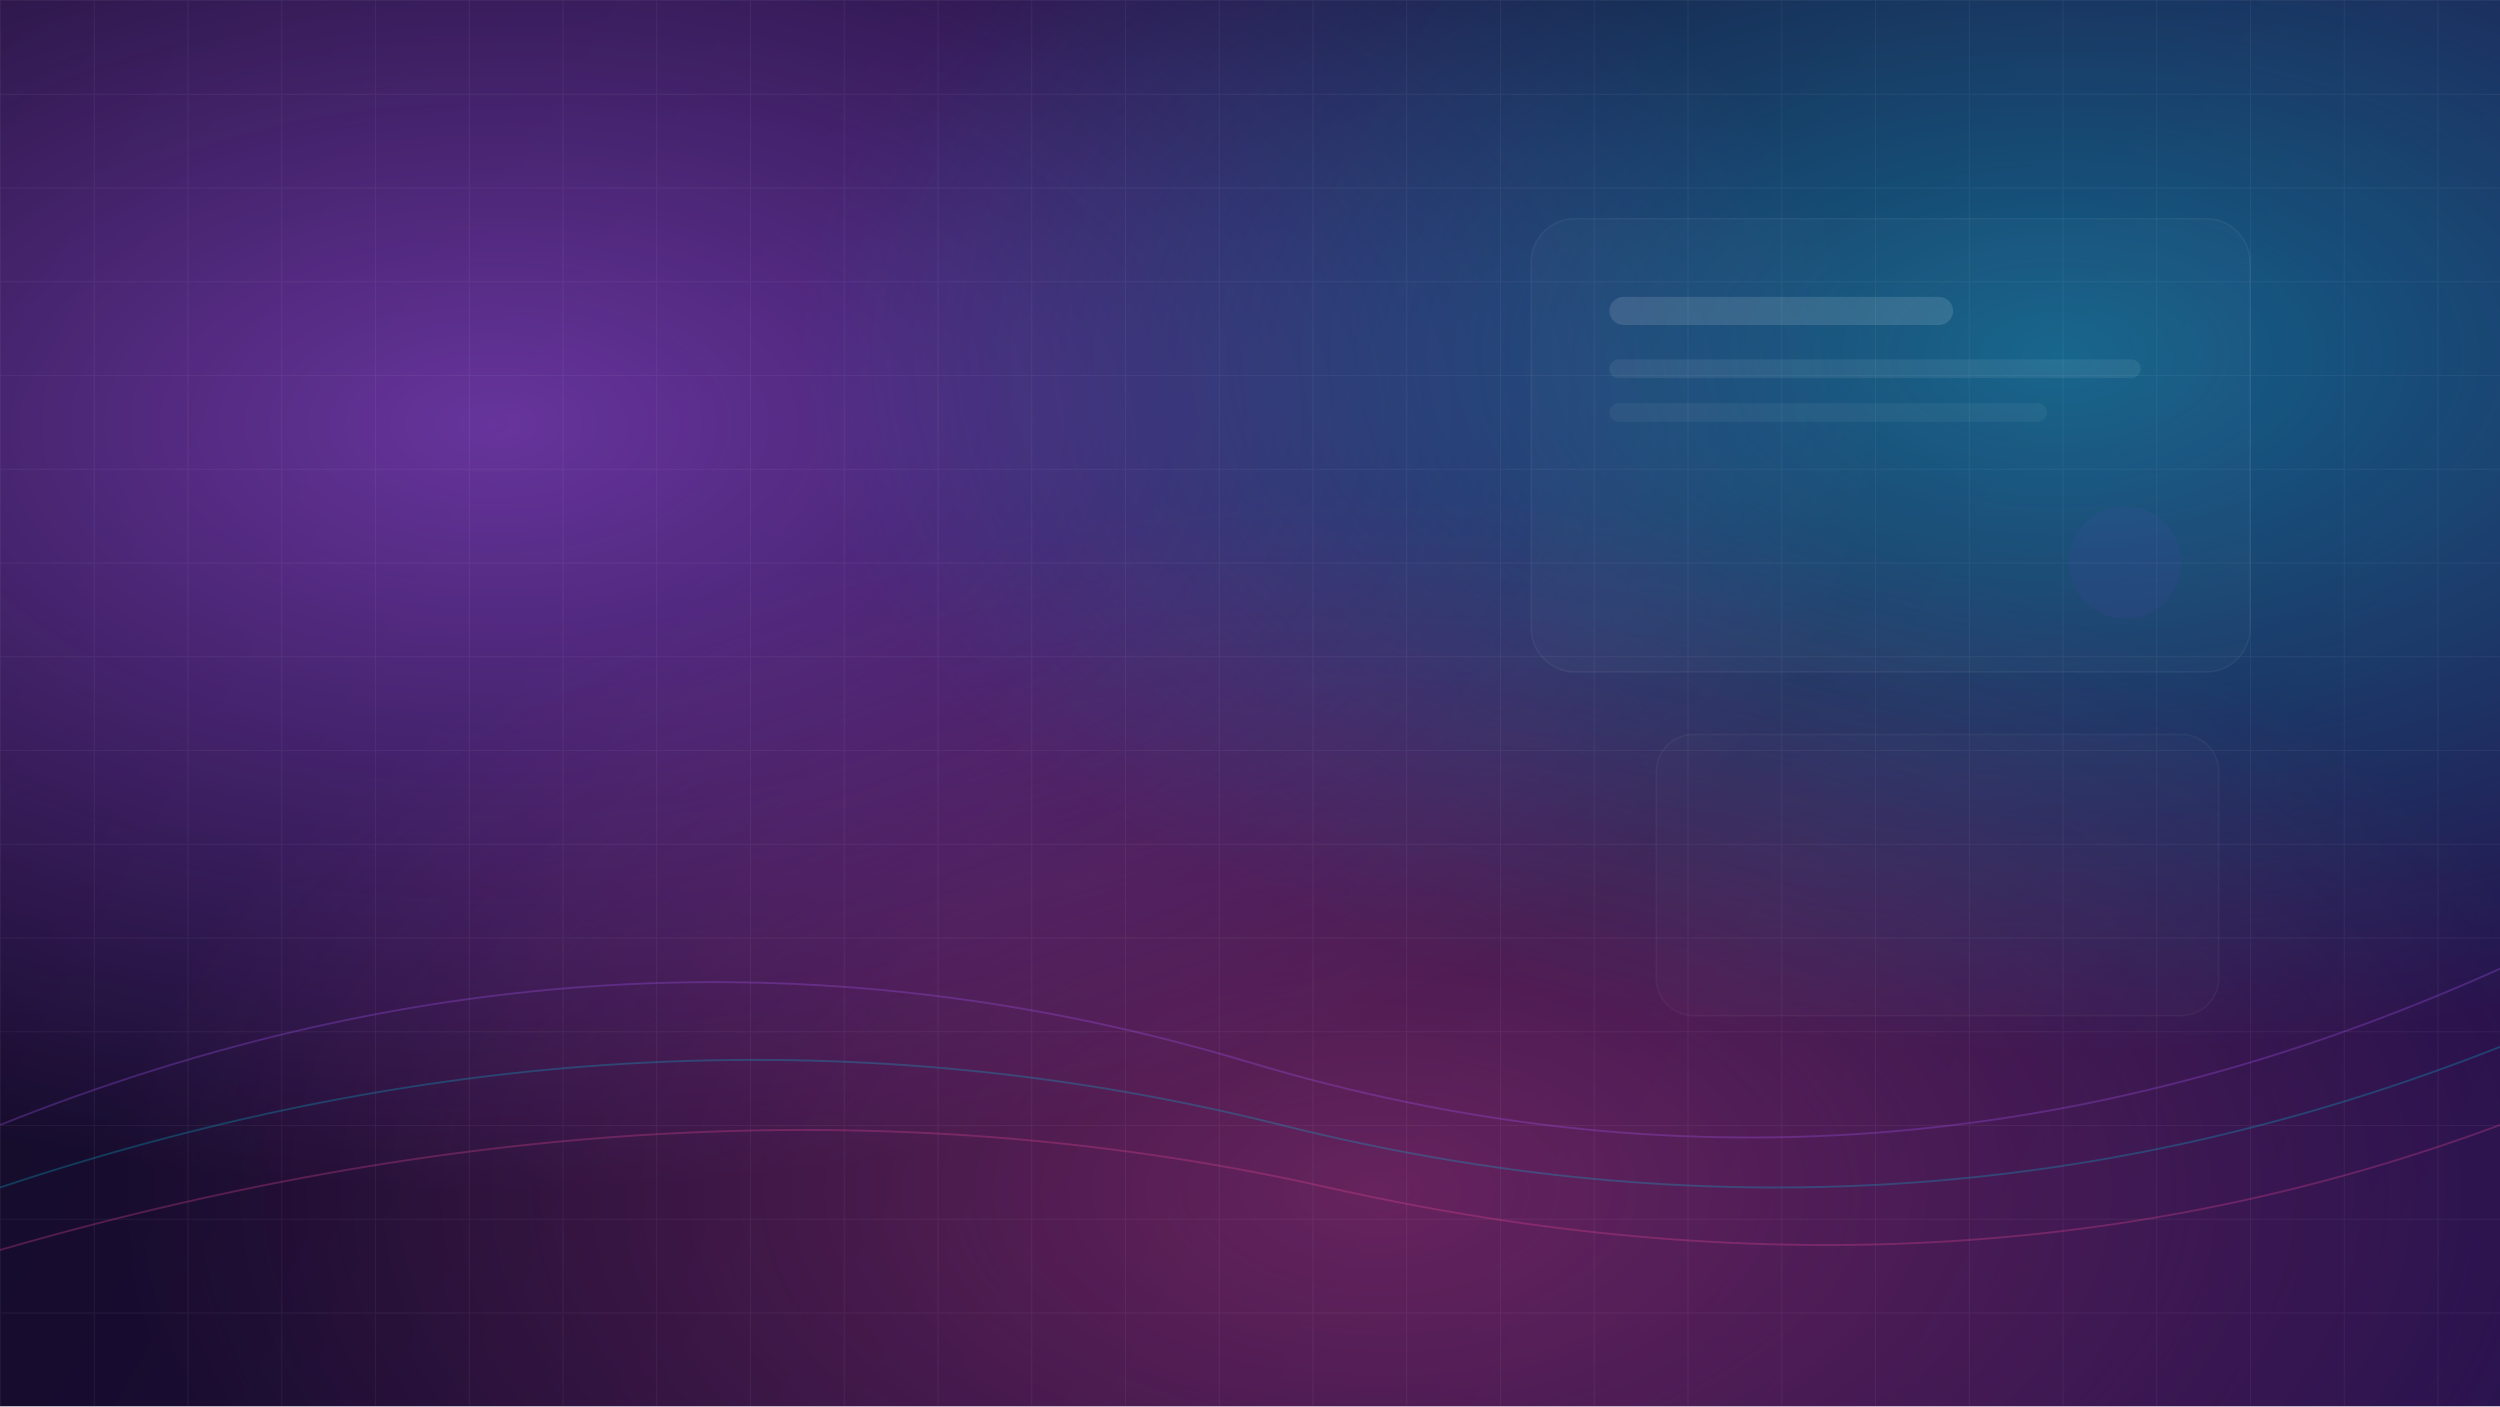
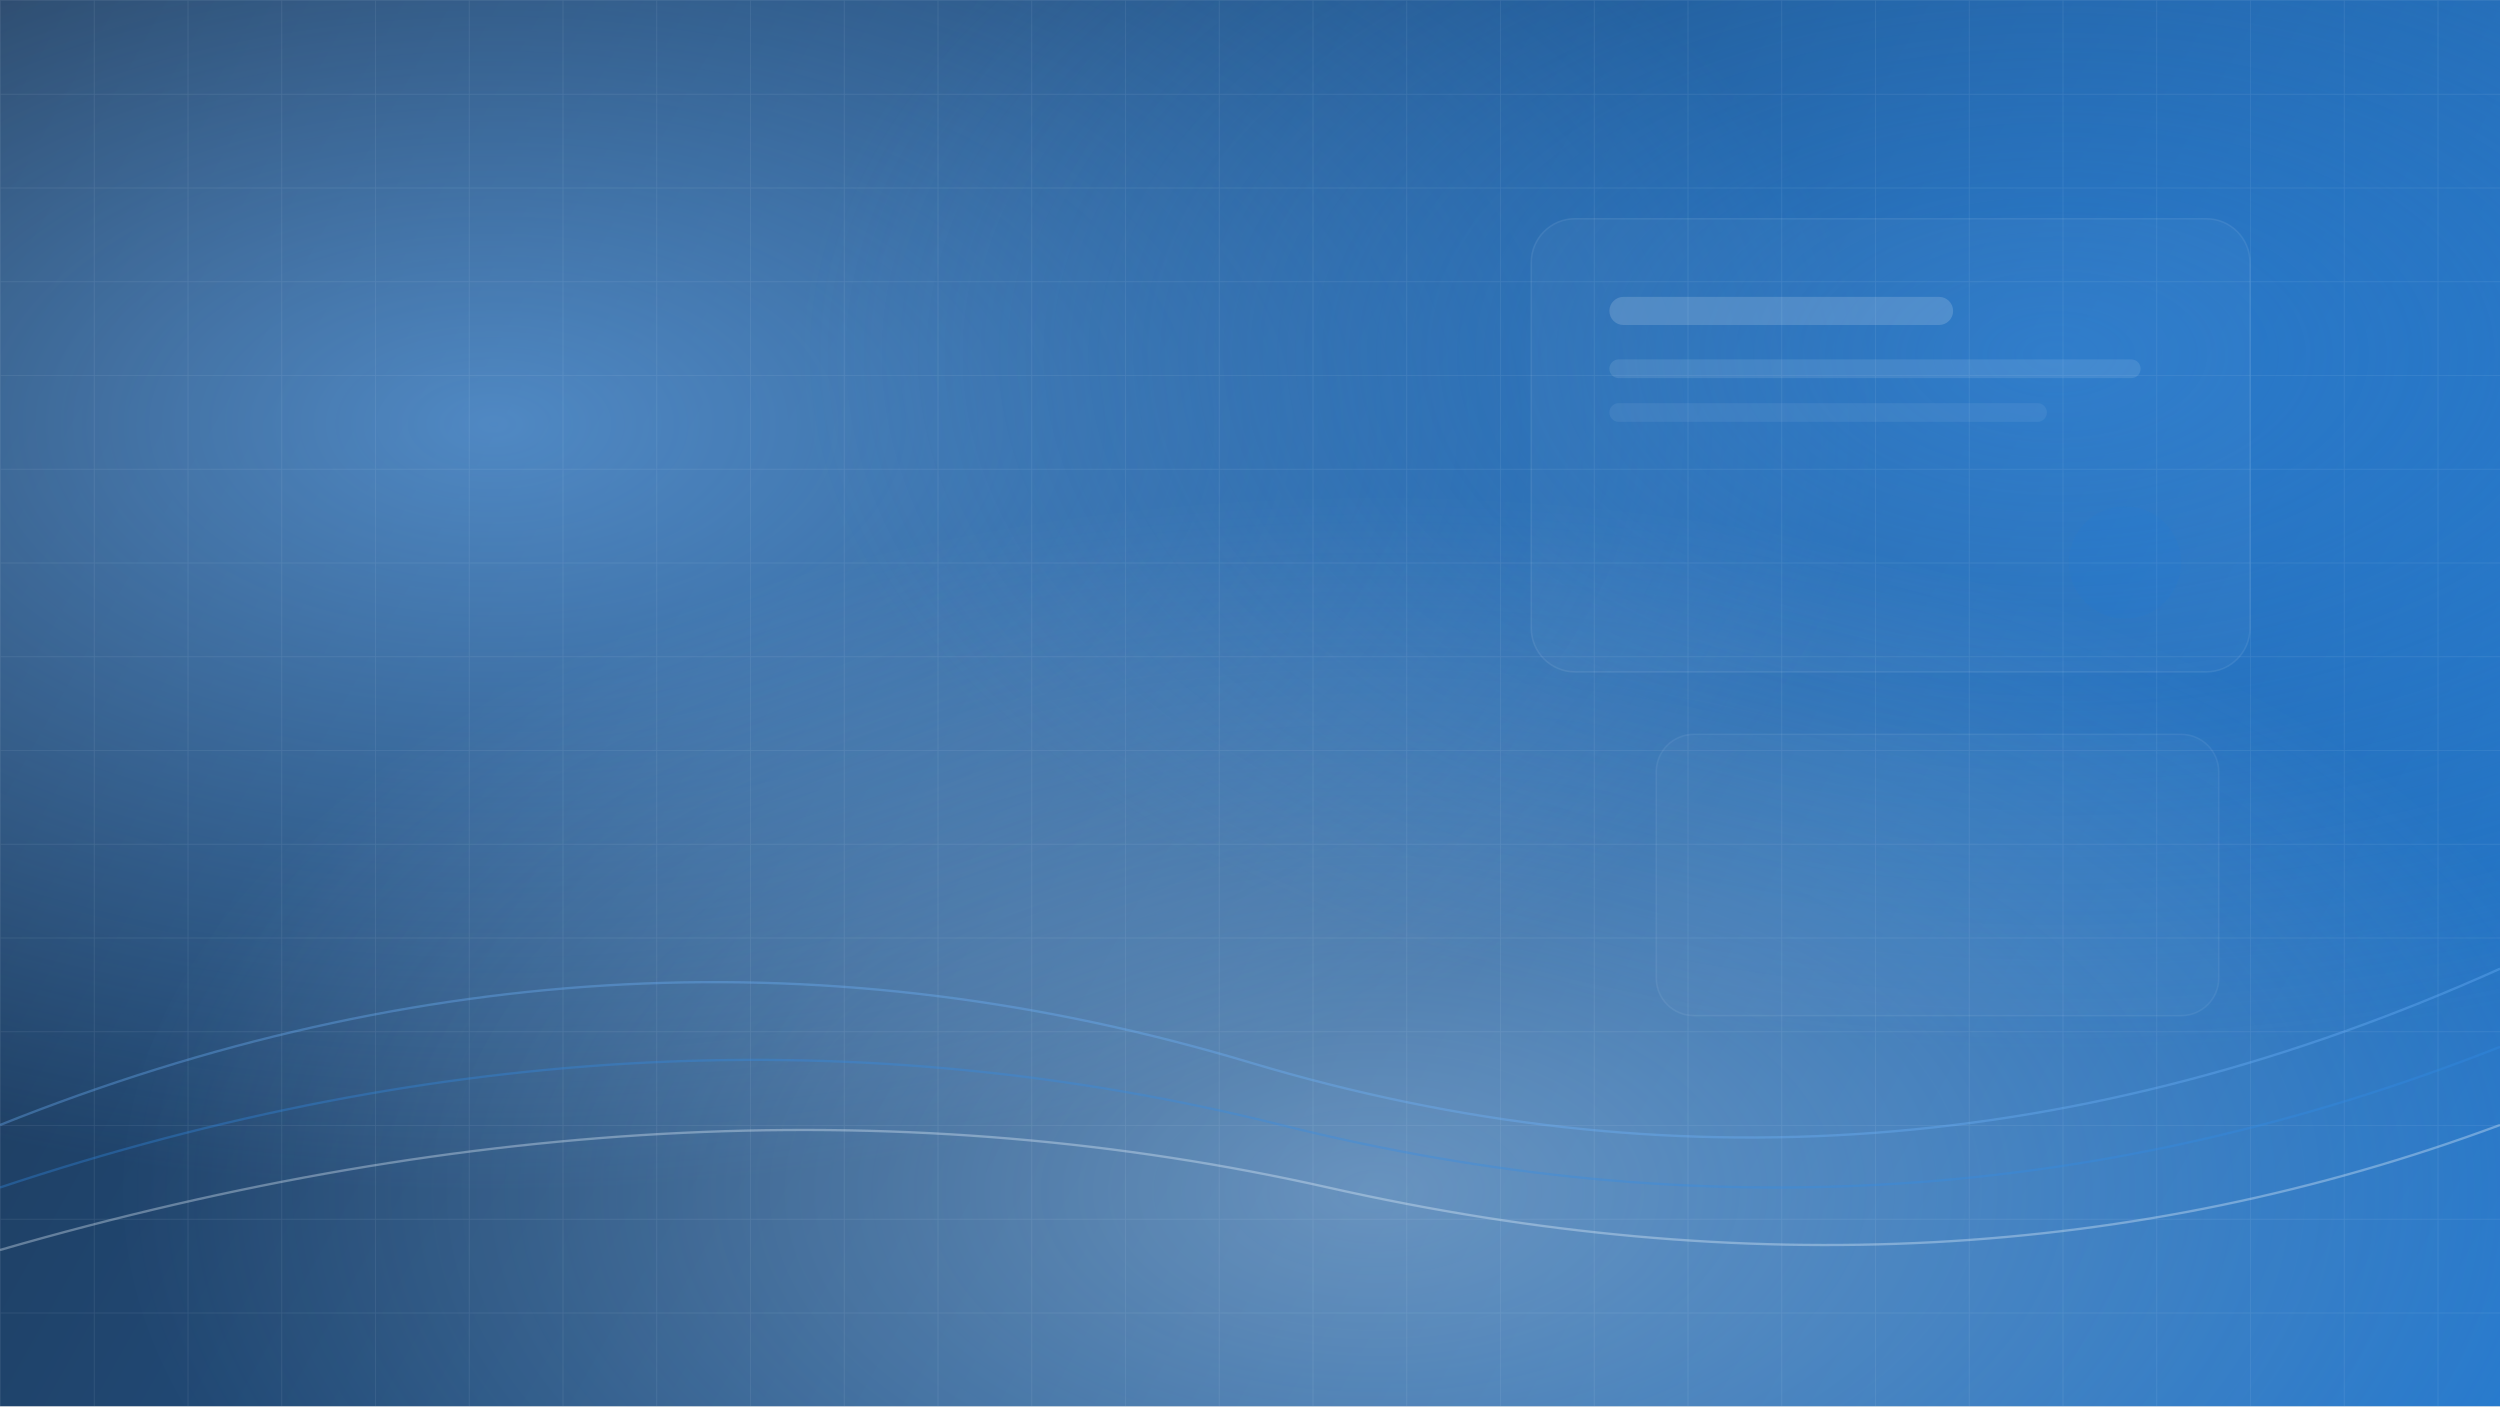
<svg xmlns="http://www.w3.org/2000/svg" viewBox="0 0 1600 900" fill="none">
  <defs>
    <linearGradient id="bg" x1="0" y1="0" x2="1600" y2="900" gradientUnits="userSpaceOnUse">
-       <stop offset="0%" stop-color="#120a24" />
-       <stop offset="100%" stop-color="#26124d" />
+       <stop offset="0%" stop-color="#1E334D" />
+       <stop offset="100%" stop-color="#2478CC" />
    </linearGradient>
    <radialGradient id="orb1" cx="0.2" cy="0.3" r="0.55">
-       <stop offset="0%" stop-color="#a855f7" stop-opacity="0.55" />
-       <stop offset="100%" stop-color="#a855f7" stop-opacity="0" />
+       <stop offset="0%" stop-color="#70B7FF" stop-opacity="0.6" />
+       <stop offset="100%" stop-color="#70B7FF" stop-opacity="0" />
    </radialGradient>
    <radialGradient id="orb2" cx="0.82" cy="0.25" r="0.5">
-       <stop offset="0%" stop-color="#06b6d4" stop-opacity="0.5" />
-       <stop offset="100%" stop-color="#06b6d4" stop-opacity="0" />
+       <stop offset="0%" stop-color="#318CE7" stop-opacity="0.55" />
+       <stop offset="100%" stop-color="#318CE7" stop-opacity="0" />
    </radialGradient>
    <radialGradient id="orb3" cx="0.55" cy="0.85" r="0.5">
-       <stop offset="0%" stop-color="#ec4899" stop-opacity="0.35" />
-       <stop offset="100%" stop-color="#ec4899" stop-opacity="0" />
+       <stop offset="0%" stop-color="#EAF5FF" stop-opacity="0.35" />
+       <stop offset="100%" stop-color="#EAF5FF" stop-opacity="0" />
    </radialGradient>
    <pattern id="grid" width="60" height="60" patternUnits="userSpaceOnUse">
-       <path d="M 60 0 L 0 0 0 60" fill="none" stroke="white" stroke-opacity="0.06" stroke-width="1" />
+       <path d="M 60 0 L 0 0 0 60" fill="none" stroke="#EAF5FF" stroke-opacity="0.09" stroke-width="1" />
    </pattern>
  </defs>
  <rect width="1600" height="900" fill="url(#bg)" />
  <rect width="1600" height="900" fill="url(#orb1)" />
  <rect width="1600" height="900" fill="url(#orb2)" />
  <rect width="1600" height="900" fill="url(#orb3)" />
  <rect width="1600" height="900" fill="url(#grid)" />
-   <g opacity="0.28" stroke="white" stroke-width="1.2">
-     <path d="M0 720 Q 400 560 800 680 T 1600 620" fill="none" stroke="#a855f7" />
-     <path d="M0 760 Q 420 620 820 720 T 1600 670" fill="none" stroke="#06b6d4" />
-     <path d="M0 800 Q 450 670 850 760 T 1600 720" fill="none" stroke="#ec4899" />
+   <g opacity="0.34" stroke-width="1.5">
+     <path d="M0 720 Q 400 560 800 680 T 1600 620" fill="none" stroke="#70B7FF" />
+     <path d="M0 760 Q 420 620 820 720 T 1600 670" fill="none" stroke="#318CE7" />
+     <path d="M0 800 Q 450 670 850 760 T 1600 720" fill="none" stroke="#EAF5FF" />
  </g>
-   <g opacity="0.14">
-     <rect x="980" y="140" width="460" height="290" rx="28" fill="white" fill-opacity="0.14" stroke="white" stroke-opacity="0.4" />
-     <rect x="1030" y="190" width="220" height="18" rx="9" fill="white" />
-     <rect x="1030" y="230" width="340" height="12" rx="6" fill="white" fill-opacity="0.6" />
-     <rect x="1030" y="258" width="280" height="12" rx="6" fill="white" fill-opacity="0.4" />
-     <circle cx="1360" cy="360" r="36" fill="#a855f7" fill-opacity="0.5" />
-     <rect x="1060" y="470" width="360" height="180" rx="24" fill="white" fill-opacity="0.1" stroke="white" stroke-opacity="0.3" />
+   <g opacity="0.18">
+     <rect x="980" y="140" width="460" height="290" rx="28" fill="#FFFFFF" fill-opacity="0.16" stroke="#EAF5FF" stroke-opacity="0.5" />
+     <rect x="1030" y="190" width="220" height="18" rx="9" fill="#FFFFFF" />
+     <rect x="1030" y="230" width="340" height="12" rx="6" fill="#EAF5FF" fill-opacity="0.7" />
+     <rect x="1030" y="258" width="280" height="12" rx="6" fill="#EAF5FF" fill-opacity="0.45" />
+     <circle cx="1360" cy="360" r="36" fill="#318CE7" fill-opacity="0.6" />
+     <rect x="1060" y="470" width="360" height="180" rx="24" fill="#FFFFFF" fill-opacity="0.12" stroke="#EAF5FF" stroke-opacity="0.4" />
  </g>
</svg>
